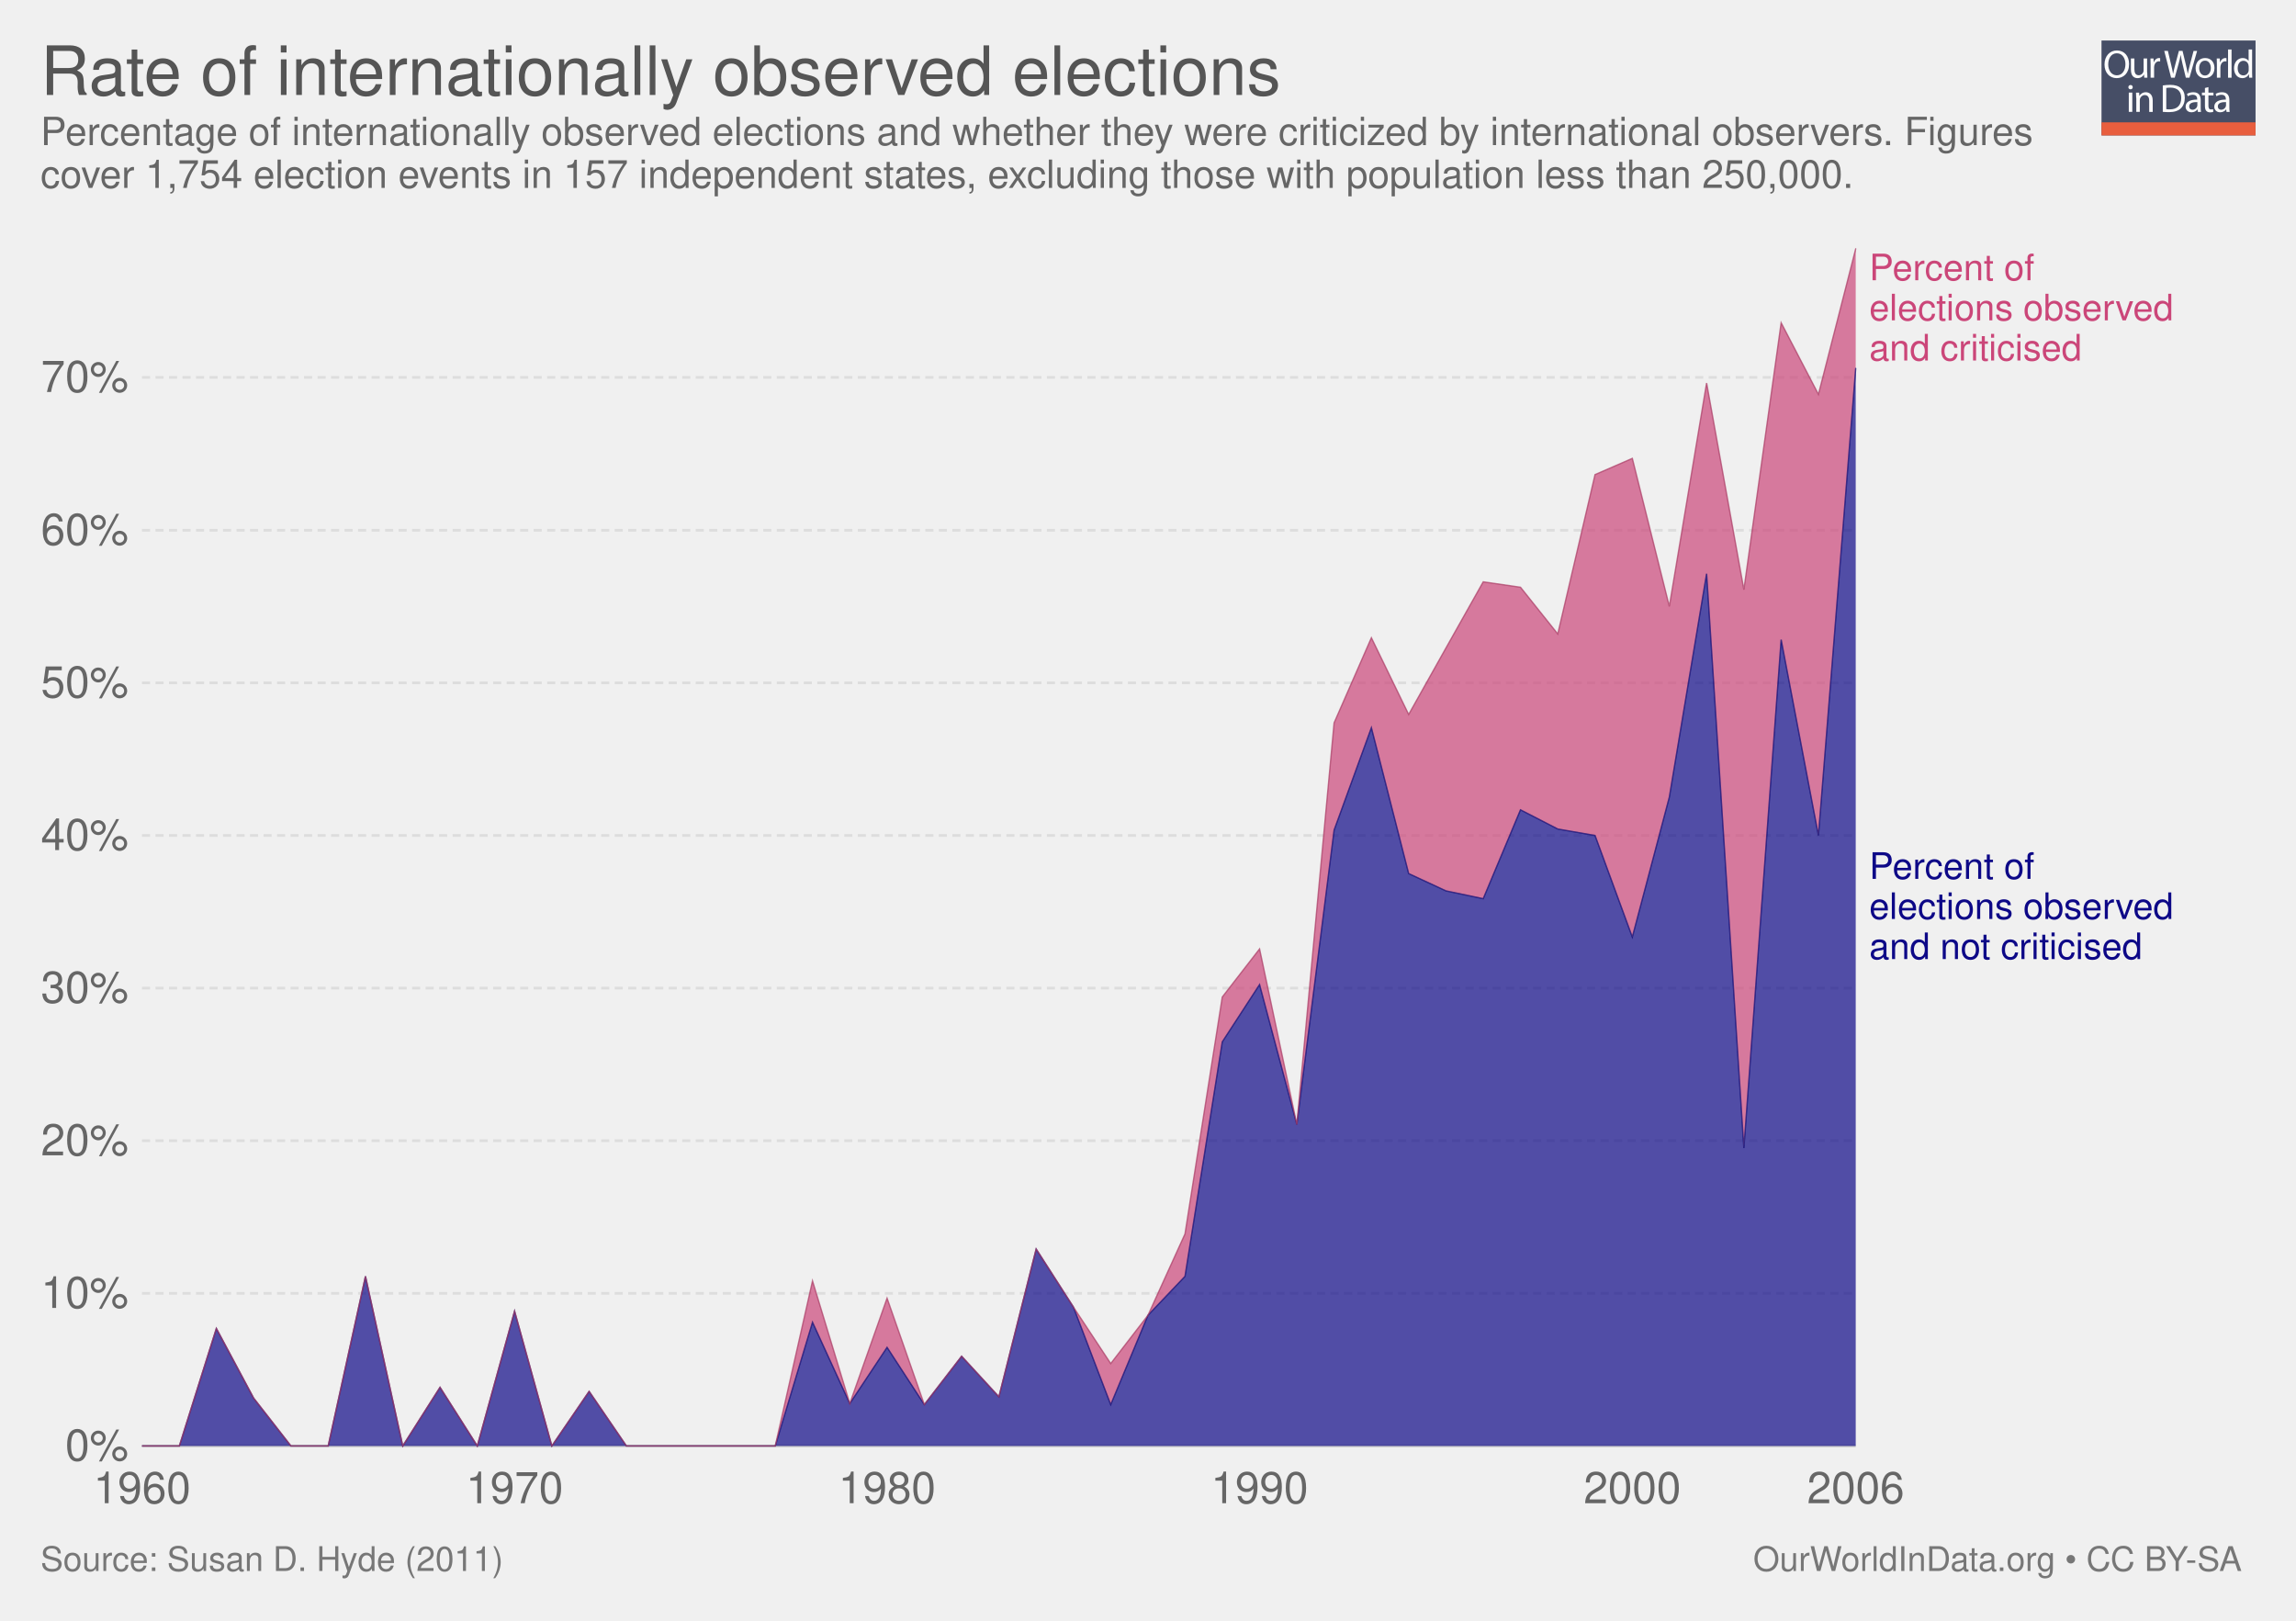
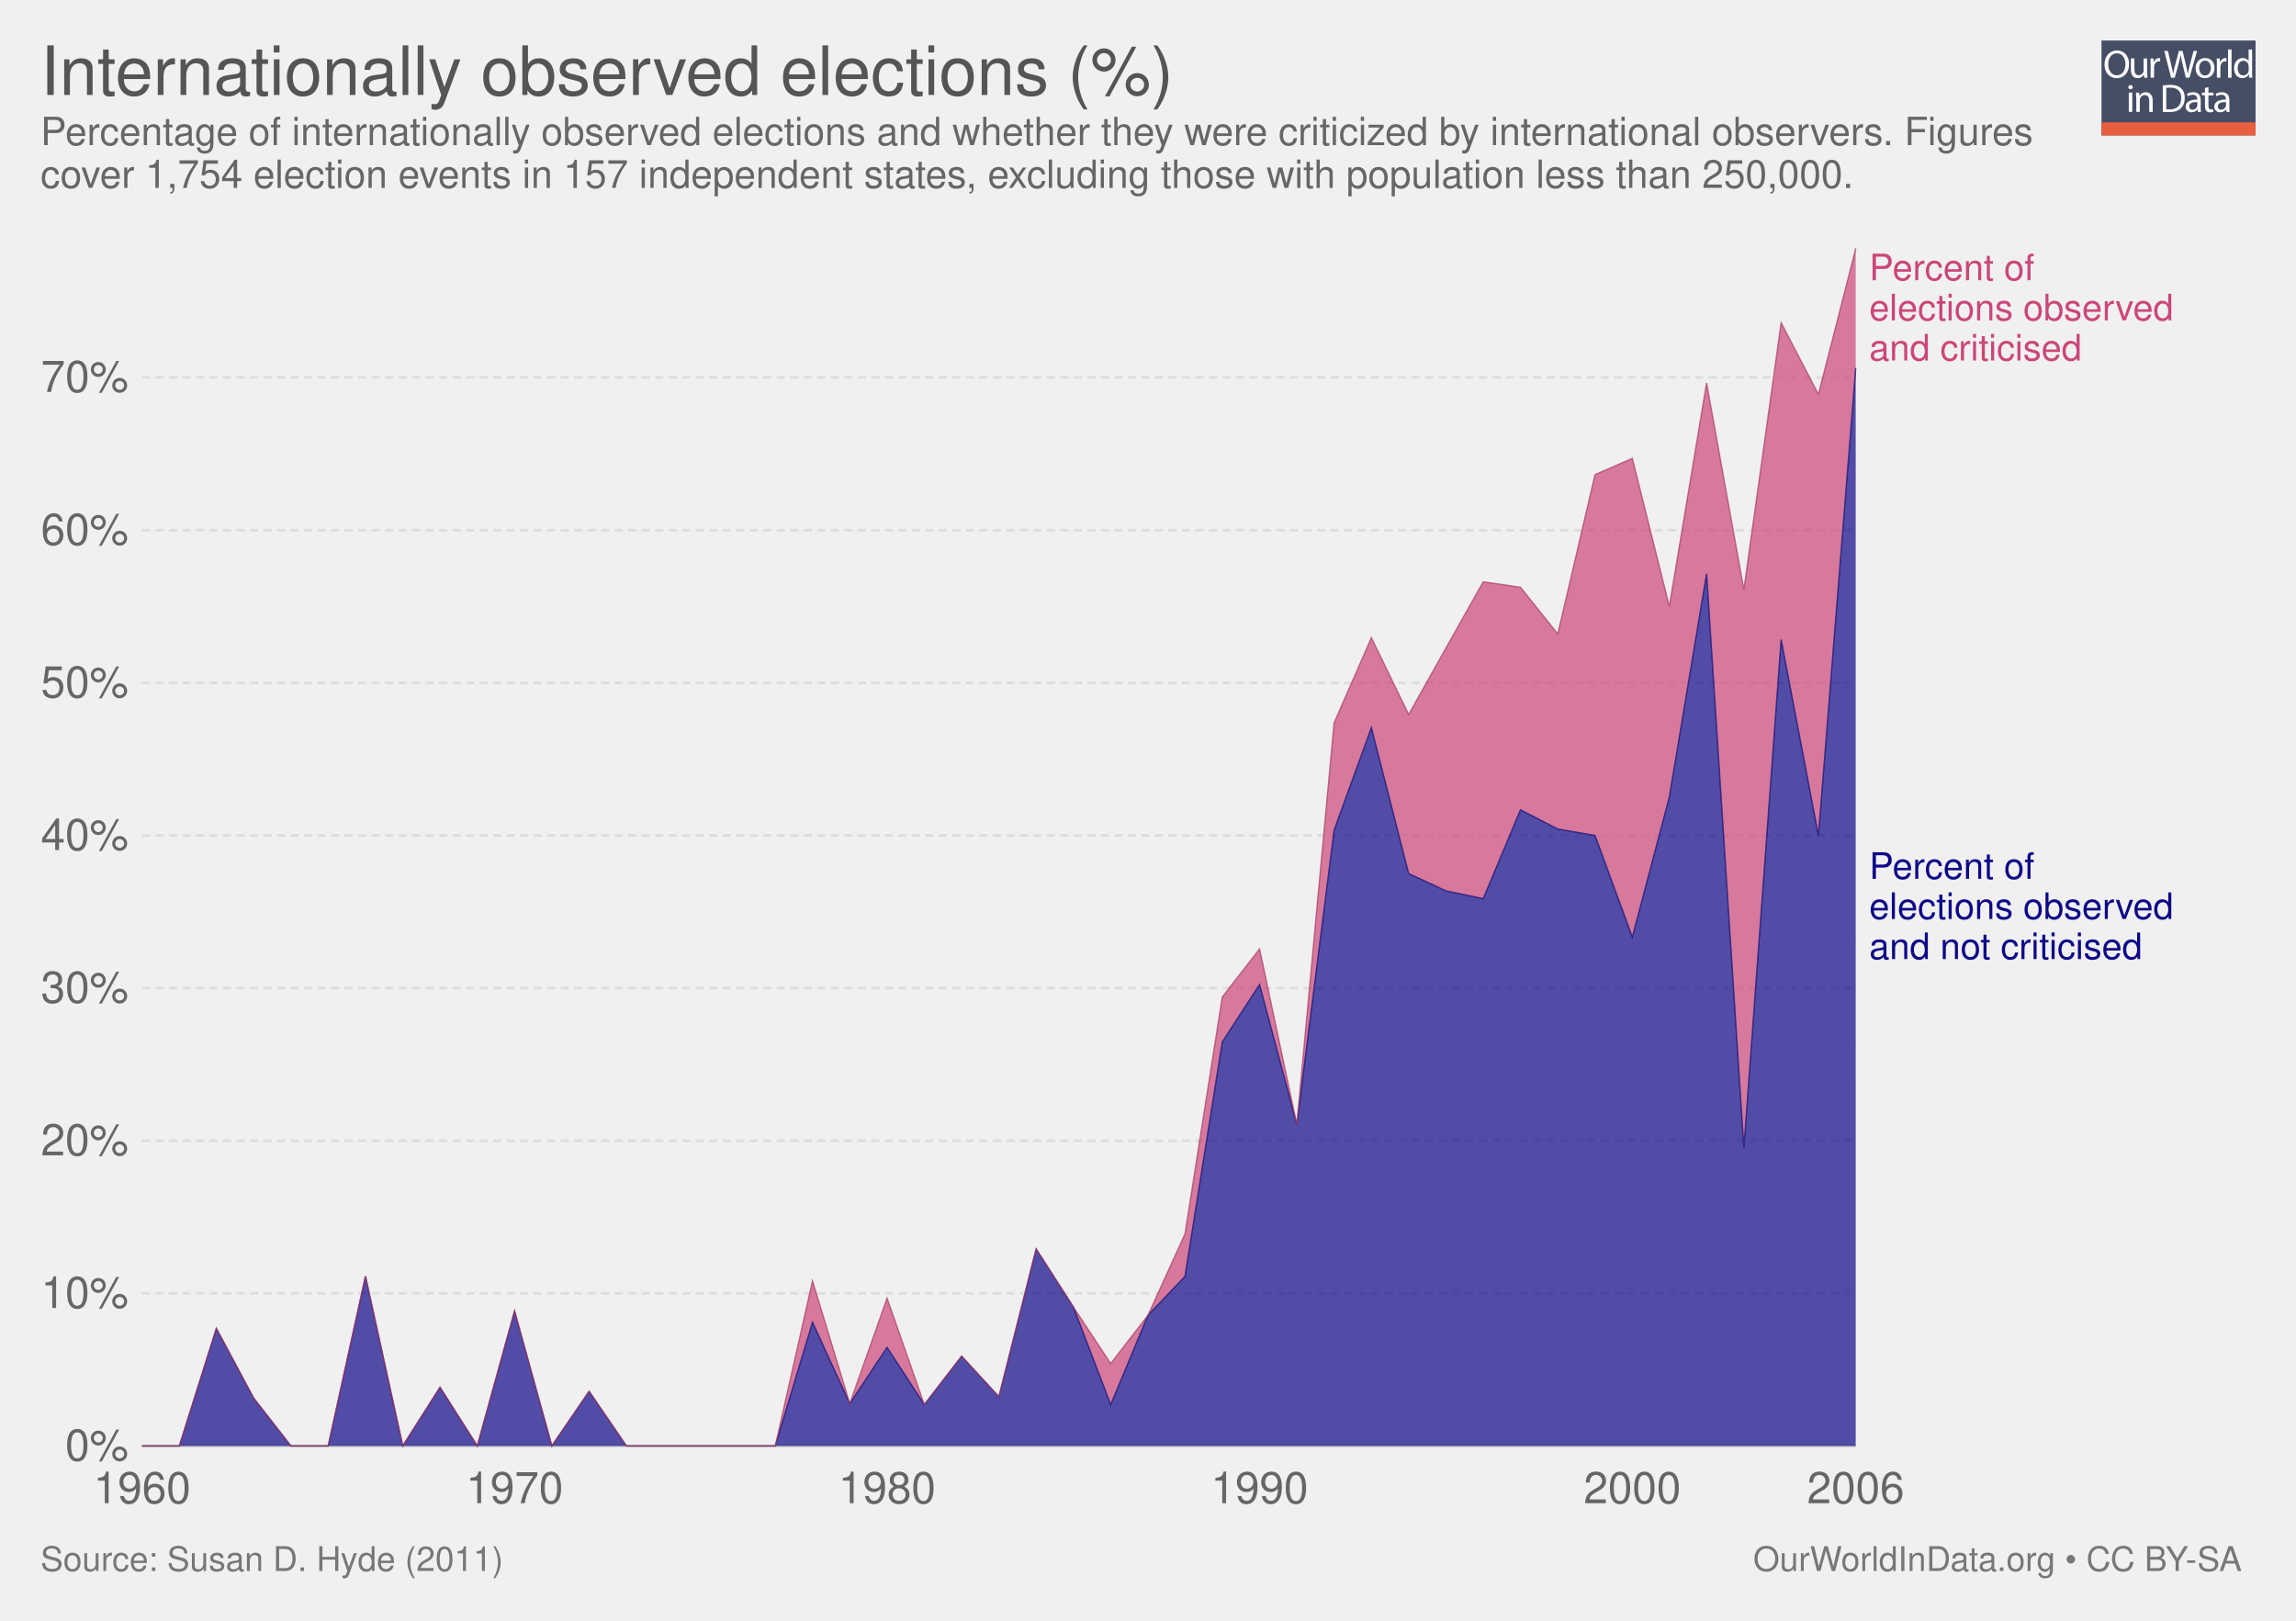
<svg xmlns="http://www.w3.org/2000/svg" xmlns:xlink="http://www.w3.org/1999/xlink" version="1.1" style="font-family: 'Helvetica Neue', Helvetica, Arial, sans-serif; font-size: 18px; background-color: white; text-rendering: optimizeLegibility; -webkit-font-smoothing: antialiased;" width="850" height="600">
  <g class="ChartTab">
    <g class="HeaderView">
      <g opacity="0.8" transform="translate(778, 15) scale(0.27)">
        <a xlink:href="https://ourworldindata.org" target="_blank">
          <g>
            <rect x="0" y="0" fill="#1B2543" width="211.2" height="130.1" />
            <rect x="0" y="112.2" fill="#E63912" width="211.2" height="17.9" />
            <g>
              <rect x="1.2" y="12.3" fill="none" width="210.2" height="99.2" />
              <path fill="#FFFFFF" d="M37.8,32.2c0,12.7-7.7,19.4-17.1,19.4c-9.7,0-16.6-7.5-16.6-18.7c0-11.7,7.3-19.3,17.1-19.3 C31.3,13.7,37.8,21.3,37.8,32.2z M9.2,32.8c0,7.9,4.3,14.9,11.8,14.9c7.5,0,11.8-6.9,11.8-15.3c0-7.3-3.8-14.9-11.8-14.9 C13.1,17.5,9.2,24.8,9.2,32.8z" />
              <path fill="#FFFFFF" d="M62.7,43.8c0,2.7,0.1,5.1,0.2,7.2h-4.3l-0.3-4.3h-0.1c-1.3,2.1-4,4.9-8.8,4.9c-4.2,0-9.1-2.3-9.1-11.6 V24.6h4.8v14.6c0,5,1.5,8.4,5.9,8.4c3.2,0,5.5-2.2,6.3-4.4c0.3-0.7,0.4-1.6,0.4-2.5V24.6h4.8V43.8z" />
              <path fill="#FFFFFF" d="M67.3,32.8c0-3.1-0.1-5.8-0.2-8.2h4.2l0.2,5.2h0.2c1.2-3.5,4.1-5.8,7.3-5.8c0.5,0,0.9,0.1,1.4,0.2v4.5 c-0.5-0.1-1-0.2-1.6-0.2c-3.4,0-5.8,2.6-6.5,6.2c-0.1,0.7-0.2,1.4-0.2,2.2V51h-4.8V32.8z" />
              <path fill="#FFFFFF" d="M95.4,51l-9.4-36.8h5l4.4,18.6c1.1,4.6,2.1,9.2,2.7,12.7h0.1c0.6-3.7,1.8-8,3-12.8l4.9-18.5h5l4.5,18.7 c1,4.4,2,8.7,2.6,12.6h0.1c0.8-4,1.8-8.1,3-12.7l4.9-18.5h4.9L120.6,51h-5L111,31.9c-1.1-4.7-1.9-8.3-2.4-12h-0.1 c-0.7,3.7-1.5,7.3-2.8,12L100.4,51H95.4z" />
              <path fill="#FFFFFF" d="M154.9,37.6c0,9.8-6.8,14-13.2,14c-7.2,0-12.7-5.2-12.7-13.6c0-8.8,5.8-14,13.1-14 C149.8,24,154.9,29.5,154.9,37.6z M133.9,37.9c0,5.8,3.3,10.1,8,10.1c4.6,0,8-4.3,8-10.3c0-4.5-2.2-10.1-7.9-10.1 C136.3,27.6,133.9,32.8,133.9,37.9z" />
              <path fill="#FFFFFF" d="M158.2,32.8c0-3.1-0.1-5.8-0.2-8.2h4.2l0.2,5.2h0.2c1.2-3.5,4.1-5.8,7.3-5.8c0.5,0,0.9,0.1,1.4,0.2v4.5 c-0.5-0.1-1-0.2-1.6-0.2c-3.4,0-5.8,2.6-6.5,6.2c-0.1,0.7-0.2,1.4-0.2,2.2V51h-4.8V32.8z" />
              <path fill="#FFFFFF" d="M173.5,12.3h4.8V51h-4.8V12.3z" />
              <path fill="#FFFFFF" d="M206.5,12.3v31.9c0,2.3,0.1,5,0.2,6.8h-4.3l-0.2-4.6H202c-1.5,2.9-4.7,5.2-9,5.2 c-6.4,0-11.3-5.4-11.3-13.4c-0.1-8.8,5.4-14.2,11.9-14.2c4,0,6.8,1.9,8,4h0.1V12.3H206.5z M201.7,35.4c0-0.6-0.1-1.4-0.2-2 c-0.7-3.1-3.3-5.6-6.9-5.6c-5,0-7.9,4.4-7.9,10.2c0,5.3,2.6,9.8,7.8,9.8c3.2,0,6.2-2.1,7.1-5.7c0.2-0.7,0.2-1.3,0.2-2.1V35.4z" />
              <path fill="#FFFFFF" d="M42.8,64c0.1,1.6-1.1,2.9-3.1,2.9c-1.7,0-2.9-1.3-2.9-2.9c0-1.7,1.3-3,3-3C41.7,61,42.8,62.3,42.8,64z M37.4,97.8V71.4h4.8v26.4H37.4z" />
              <path fill="#FFFFFF" d="M47.5,78.6c0-2.7-0.1-5-0.2-7.1h4.3l0.3,4.4h0.1c1.3-2.5,4.4-5,8.8-5c3.7,0,9.4,2.2,9.4,11.2v15.8h-4.8 V82.6c0-4.3-1.6-7.8-6.1-7.8c-3.2,0-5.6,2.2-6.5,4.9c-0.2,0.6-0.3,1.4-0.3,2.2v15.9h-4.8V78.6z" />
              <path fill="#FFFFFF" d="M84,61.6c2.9-0.4,6.3-0.8,10.1-0.8c6.8,0,11.7,1.6,14.9,4.6c3.3,3,5.2,7.3,5.2,13.2c0,6-1.9,10.9-5.3,14.3 c-3.4,3.4-9.1,5.3-16.3,5.3c-3.4,0-6.2-0.2-8.6-0.4V61.6z M88.8,94.1c1.2,0.2,3,0.3,4.8,0.3c10.2,0,15.7-5.7,15.7-15.6 c0.1-8.7-4.9-14.2-14.9-14.2c-2.5,0-4.3,0.2-5.6,0.5V94.1z" />
              <path fill="#FFFFFF" d="M132.1,97.8l-0.4-3.3h-0.2c-1.5,2.1-4.3,3.9-8.1,3.9c-5.4,0-8.1-3.8-8.1-7.6c0-6.4,5.7-9.9,15.9-9.8v-0.5 c0-2.2-0.6-6.1-6-6.1c-2.5,0-5,0.8-6.9,2l-1.1-3.2c2.2-1.4,5.4-2.3,8.7-2.3c8.1,0,10.1,5.5,10.1,10.8v9.9c0,2.3,0.1,4.5,0.4,6.3 H132.1z M131.4,84.4c-5.3-0.1-11.2,0.8-11.2,5.9c0,3.1,2.1,4.6,4.5,4.6c3.4,0,5.6-2.2,6.4-4.4c0.2-0.5,0.3-1,0.3-1.5V84.4z" />
              <path fill="#FFFFFF" d="M146.6,63.9v7.6h6.9v3.7h-6.9v14.2c0,3.3,0.9,5.1,3.6,5.1c1.3,0,2.2-0.2,2.8-0.3l0.2,3.6 c-0.9,0.4-2.4,0.7-4.3,0.7c-2.2,0-4-0.7-5.2-2c-1.4-1.4-1.9-3.8-1.9-6.9V75.1h-4.1v-3.7h4.1v-6.3L146.6,63.9z" />
              <path fill="#FFFFFF" d="M171.4,97.8l-0.4-3.3h-0.2c-1.5,2.1-4.3,3.9-8.1,3.9c-5.4,0-8.1-3.8-8.1-7.6c0-6.4,5.7-9.9,15.9-9.8v-0.5 c0-2.2-0.6-6.1-6-6.1c-2.5,0-5,0.8-6.9,2l-1.1-3.2c2.2-1.4,5.4-2.3,8.7-2.3c8.1,0,10.1,5.5,10.1,10.8v9.9c0,2.3,0.1,4.5,0.4,6.3 H171.4z M170.7,84.4c-5.3-0.1-11.2,0.8-11.2,5.9c0,3.1,2.1,4.6,4.5,4.6c3.4,0,5.6-2.2,6.4-4.4c0.2-0.5,0.3-1,0.3-1.5V84.4z" />
            </g>
          </g>
        </a>
      </g>
      <a href="https://ourworldindata.org/grapher/rate-of-internationally-observed-elections" target="_blank">
        <text font-size="25.20" x="15.0" y="35.2" fill="#555">
-           <tspan x="15" y="35.16">Rate of internationally observed elections</tspan>
+           <tspan x="15" y="35.16">Internationally observed elections (%)</tspan>
        </text>
      </a>
      <text font-size="14.40" x="15.0" y="53.7" fill="#666">
        <tspan x="15" y="53.72">Percentage of internationally observed elections and whether they were criticized by international observers. Figures</tspan>
        <tspan x="15" y="69.56">cover 1,754 election events in 157 independent states, excluding those with population less than 250,000.</tspan>
      </text>
    </g>
    <g class="StackedArea">
      <defs>
        <clipPath id="boundsClip-1">
          <rect x="52.562" y="0" width="820" height="928.8" />
        </clipPath>
      </defs>
      <g class="AxisBoxView">
        <g class="HorizontalAxis">
          <text x="52.6" y="556.5" fill="#666" text-anchor="middle" font-size="16.2">1960</text>
          <text x="190.5" y="556.5" fill="#666" text-anchor="middle" font-size="16.2">1970</text>
          <text x="328.4" y="556.5" fill="#666" text-anchor="middle" font-size="16.2">1980</text>
          <text x="466.3" y="556.5" fill="#666" text-anchor="middle" font-size="16.2">1990</text>
          <text x="604.3" y="556.5" fill="#666" text-anchor="middle" font-size="16.2">2000</text>
          <text x="687" y="556.5" fill="#666" text-anchor="middle" font-size="16.2">2006</text>
        </g>
        <g class="VerticalAxis">
          <text x="47.56" y="535.3" fill="#666" dominant-baseline="middle" text-anchor="end" font-size="16.2">0%</text>
          <text x="47.56" y="478.8" fill="#666" dominant-baseline="middle" text-anchor="end" font-size="16.2">10%</text>
          <text x="47.56" y="422.3" fill="#666" dominant-baseline="middle" text-anchor="end" font-size="16.2">20%</text>
          <text x="47.56" y="365.8" fill="#666" dominant-baseline="middle" text-anchor="end" font-size="16.2">30%</text>
          <text x="47.56" y="309.3" fill="#666" dominant-baseline="middle" text-anchor="end" font-size="16.2">40%</text>
          <text x="47.56" y="252.8" fill="#666" dominant-baseline="middle" text-anchor="end" font-size="16.2">50%</text>
          <text x="47.56" y="196.3" fill="#666" dominant-baseline="middle" text-anchor="end" font-size="16.2">60%</text>
          <text x="47.56" y="139.7" fill="#666" dominant-baseline="middle" text-anchor="end" font-size="16.2">70%</text>
        </g>
        <g class="AxisGridLines">
          <line x1="52.56" y1="535.3" x2="687.00" y2="535.3" stroke="#ccc" />
          <line x1="52.56" y1="478.8" x2="687.00" y2="478.8" stroke="#ddd" stroke-dasharray="3,2" />
          <line x1="52.56" y1="422.3" x2="687.00" y2="422.3" stroke="#ddd" stroke-dasharray="3,2" />
          <line x1="52.56" y1="365.8" x2="687.00" y2="365.8" stroke="#ddd" stroke-dasharray="3,2" />
          <line x1="52.56" y1="309.3" x2="687.00" y2="309.3" stroke="#ddd" stroke-dasharray="3,2" />
          <line x1="52.56" y1="252.8" x2="687.00" y2="252.8" stroke="#ddd" stroke-dasharray="3,2" />
          <line x1="52.56" y1="196.3" x2="687.00" y2="196.3" stroke="#ddd" stroke-dasharray="3,2" />
          <line x1="52.56" y1="139.7" x2="687.00" y2="139.7" stroke="#ddd" stroke-dasharray="3,2" />
        </g>
      </g>
      <g clip-path="url(#boundsClip-1)">
        <g class="HeightedLegend clickable">
          <g class="legendMark">
            <rect x="687.005" y="92.95" width="147.995" height="42.7" fill="#fff" opacity="0" />
            <text font-size="13.50" x="692.0" y="103.7" fill="rgb(203, 70, 121)">
              <tspan x="692.005" y="103.75">Percent of</tspan>
              <tspan x="692.005" y="118.6">elections observed</tspan>
              <tspan x="692.005" y="133.45">and criticised</tspan>
            </text>
          </g>
          <g class="legendMark">
            <rect x="687.005" y="314.55" width="147.995" height="42.7" fill="#fff" opacity="0" />
            <text font-size="13.50" x="692.0" y="325.3" fill="rgb(13, 8, 135)">
              <tspan x="692.005" y="325.35">Percent of</tspan>
              <tspan x="692.005" y="340.2">elections observed</tspan>
              <tspan x="692.005" y="355.05">and not criticised</tspan>
            </text>
          </g>
        </g>
        <g class="Areas">
          <rect x="52.562" y="92.1" width="634.443" height="443.2" opacity="0" fill="rgba(255,255,255,0)" />
          <path stroke-linecap="round" d="M52.6 535.3L66.4 535.3L80.1 491.8L93.9 517.6L107.7 535.3L121.5 535.3L135.3 472.5L149.1 535.3L162.9 513.6L176.7 535.3L190.5 485.4L204.3 535.3L218.1 515.1L231.9 535.3L245.7 535.3L259.4 535.3L273.2 535.3L287 535.3L300.8 489.5L314.6 519.6L328.4 498.8L342.2 520L356 502.1L369.8 517.1L383.6 462.4L397.4 483.9L411.2 520L425 486.9L438.7 472.5L452.5 385.7L466.3 364.5L480.1 416.3L493.9 307.3L507.7 269.4L521.5 323.4L535.3 329.8L549.1 332.7L562.9 299.8L576.7 306.9L590.5 309.3L604.3 346.9L618 295.1L631.8 212.4L645.6 425L659.4 236.8L673.2 309.3L687 136.4L687.005 535.3L52.562 535.3" fill="rgb(13, 8, 135)" fill-opacity="0.7" class="World_1-area" />
          <path stroke-linecap="round" d="M52.6 535.3L66.4 535.3L80.1 491.8L93.9 517.6L107.7 535.3L121.5 535.3L135.3 472.5L149.1 535.3L162.9 513.6L176.7 535.3L190.5 485.4L204.3 535.3L218.1 515.1L231.9 535.3L245.7 535.3L259.4 535.3L273.2 535.3L287 535.3L300.8 474.2L314.6 519.6L328.4 480.6L342.2 520L356 502.1L369.8 517.1L383.6 462.4L397.4 483.9L411.2 504.8L425 486.9L438.7 456.8L452.5 369.1L466.3 351.3L480.1 416.3L493.9 267.6L507.7 236.1L521.5 264.5L535.3 239.9L549.1 215.4L562.9 217.4L576.7 234.7L590.5 175.7L604.3 169.7L618 224.5L631.8 141.8L645.6 218.3L659.4 119.5L673.2 146L687 92.1L687 136.4L673.2 309.3L659.4 236.8L645.6 425L631.8 212.4L618 295.1L604.3 346.9L590.5 309.3L576.7 306.9L562.9 299.8L549.1 332.7L535.3 329.8L521.5 323.4L507.7 269.4L493.9 307.3L480.1 416.3L466.3 364.5L452.5 385.7L438.7 472.5L425 486.9L411.2 520L397.4 483.9L383.6 462.4L369.8 517.1L356 502.1L342.2 520L328.4 498.8L314.6 519.6L300.8 489.5L287 535.3L273.2 535.3L259.4 535.3L245.7 535.3L231.9 535.3L218.1 515.1L204.3 535.3L190.5 485.4L176.7 535.3L162.9 513.6L149.1 535.3L135.3 472.5L121.5 535.3L107.7 535.3L93.9 517.6L80.1 491.8L66.4 535.3L52.6 535.3" fill="rgb(203, 70, 121)" fill-opacity="0.7" class="World_0-area" />
          <path stroke-linecap="round" d="M52.6 535.3L66.4 535.3L80.1 491.8L93.9 517.6L107.7 535.3L121.5 535.3L135.3 472.5L149.1 535.3L162.9 513.6L176.7 535.3L190.5 485.4L204.3 535.3L218.1 515.1L231.9 535.3L245.7 535.3L259.4 535.3L273.2 535.3L287 535.3L300.8 489.5L314.6 519.6L328.4 498.8L342.2 520L356 502.1L369.8 517.1L383.6 462.4L397.4 483.9L411.2 520L425 486.9L438.7 472.5L452.5 385.7L466.3 364.5L480.1 416.3L493.9 307.3L507.7 269.4L521.5 323.4L535.3 329.8L549.1 332.7L562.9 299.8L576.7 306.9L590.5 309.3L604.3 346.9L618 295.1L631.8 212.4L645.6 425L659.4 236.8L673.2 309.3L687 136.4" stroke="rgb(11, 7, 113)" stroke-opacity="0.7" stroke-width="0.5" fill="none" class="World_1-border" />
          <path stroke-linecap="round" d="M52.6 535.3L66.4 535.3L80.1 491.8L93.9 517.6L107.7 535.3L121.5 535.3L135.3 472.5L149.1 535.3L162.9 513.6L176.7 535.3L190.5 485.4L204.3 535.3L218.1 515.1L231.9 535.3L245.7 535.3L259.4 535.3L273.2 535.3L287 535.3L300.8 474.2L314.6 519.6L328.4 480.6L342.2 520L356 502.1L369.8 517.1L383.6 462.4L397.4 483.9L411.2 504.8L425 486.9L438.7 456.8L452.5 369.1L466.3 351.3L480.1 416.3L493.9 267.6L507.7 236.1L521.5 264.5L535.3 239.9L549.1 215.4L562.9 217.4L576.7 234.7L590.5 175.7L604.3 169.7L618 224.5L631.8 141.8L645.6 218.3L659.4 119.5L673.2 146L687 92.1" stroke="rgb(170, 59, 101)" stroke-opacity="0.7" stroke-width="0.5" fill="none" class="World_0-border" />
        </g>
      </g>
    </g>
    <g style="fill: #777;" class="SourcesFooter">
      <g style="fill: #777;" class="clickable">
        <text font-size="12.60" x="15.0" y="581.6">
          <tspan x="15" y="581.58">Source: Susan D. Hyde (2011)</tspan>
        </text>
      </g>
      <text font-size="12.60" x="649.0" y="581.6">
        <tspan x="649.024" y="581.58">
          <a target="_blank" style="fill: #777;" href="https://ourworldindata.org">OurWorldInData.org</a> • <a style="fill: #777;" href="http://creativecommons.org/licenses/by-sa/4.0/deed.en_US" target="_blank">CC BY-SA</a>
        </tspan>
      </text>
    </g>
  </g>
</svg>
